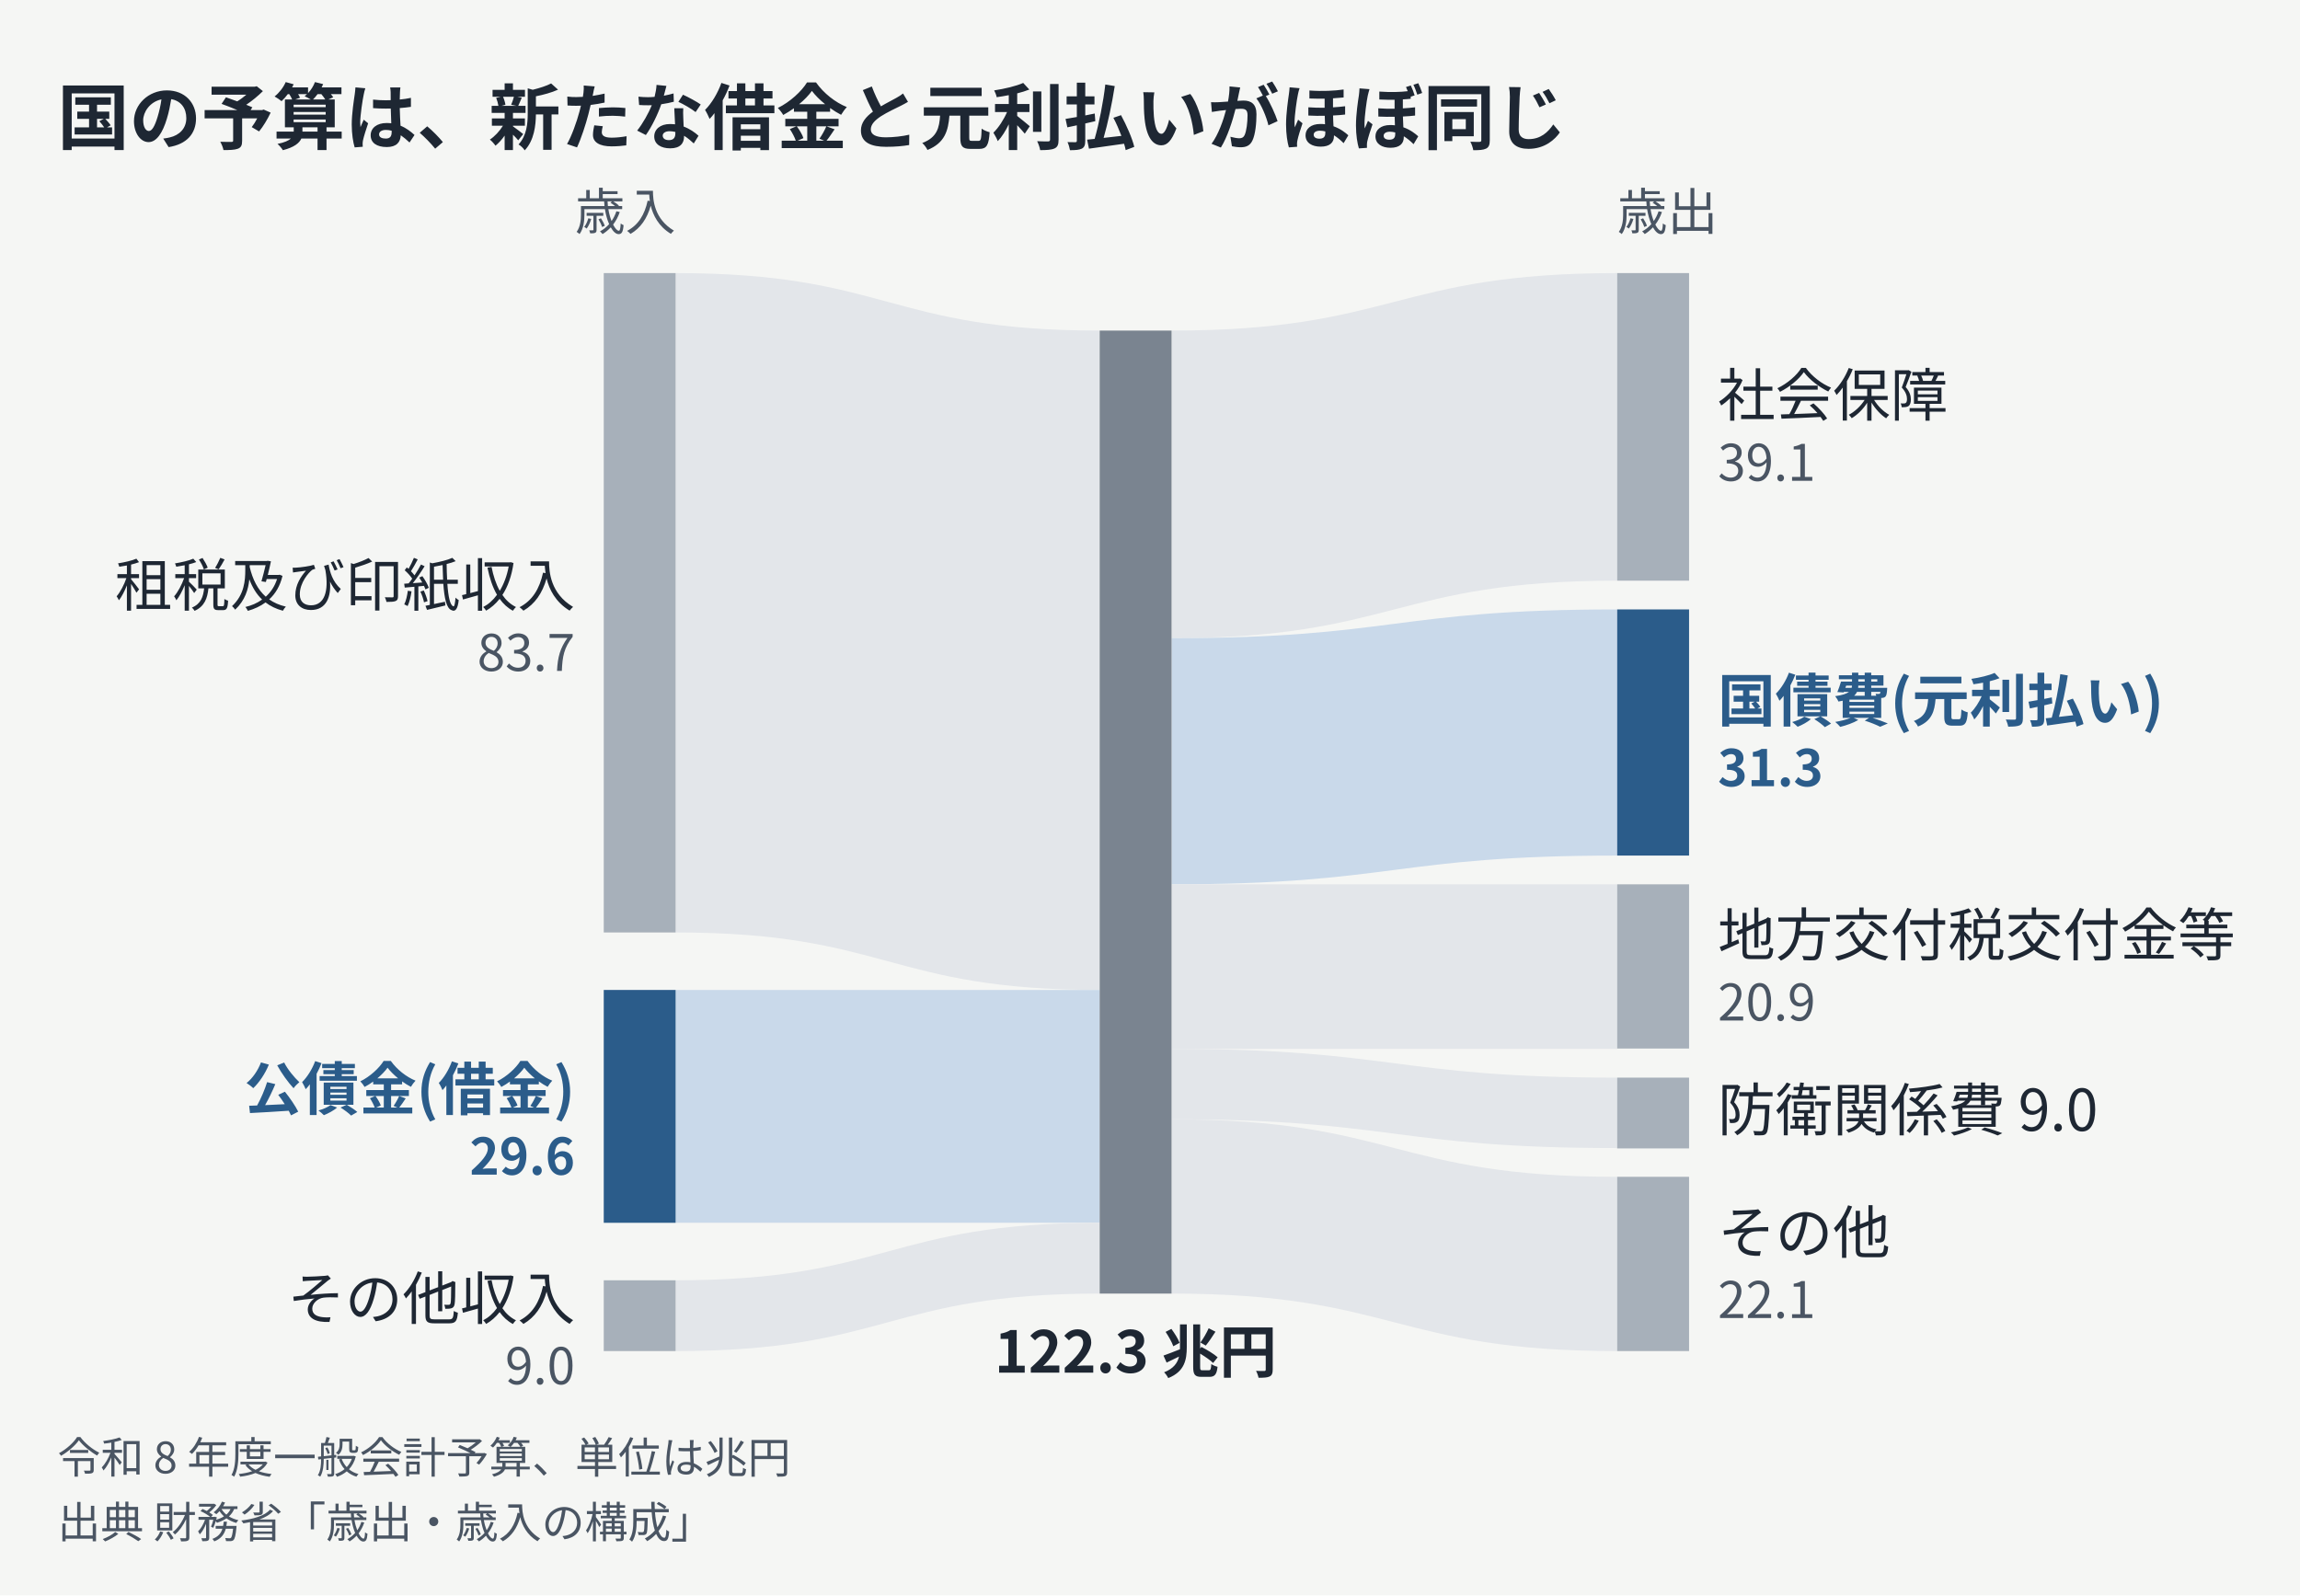
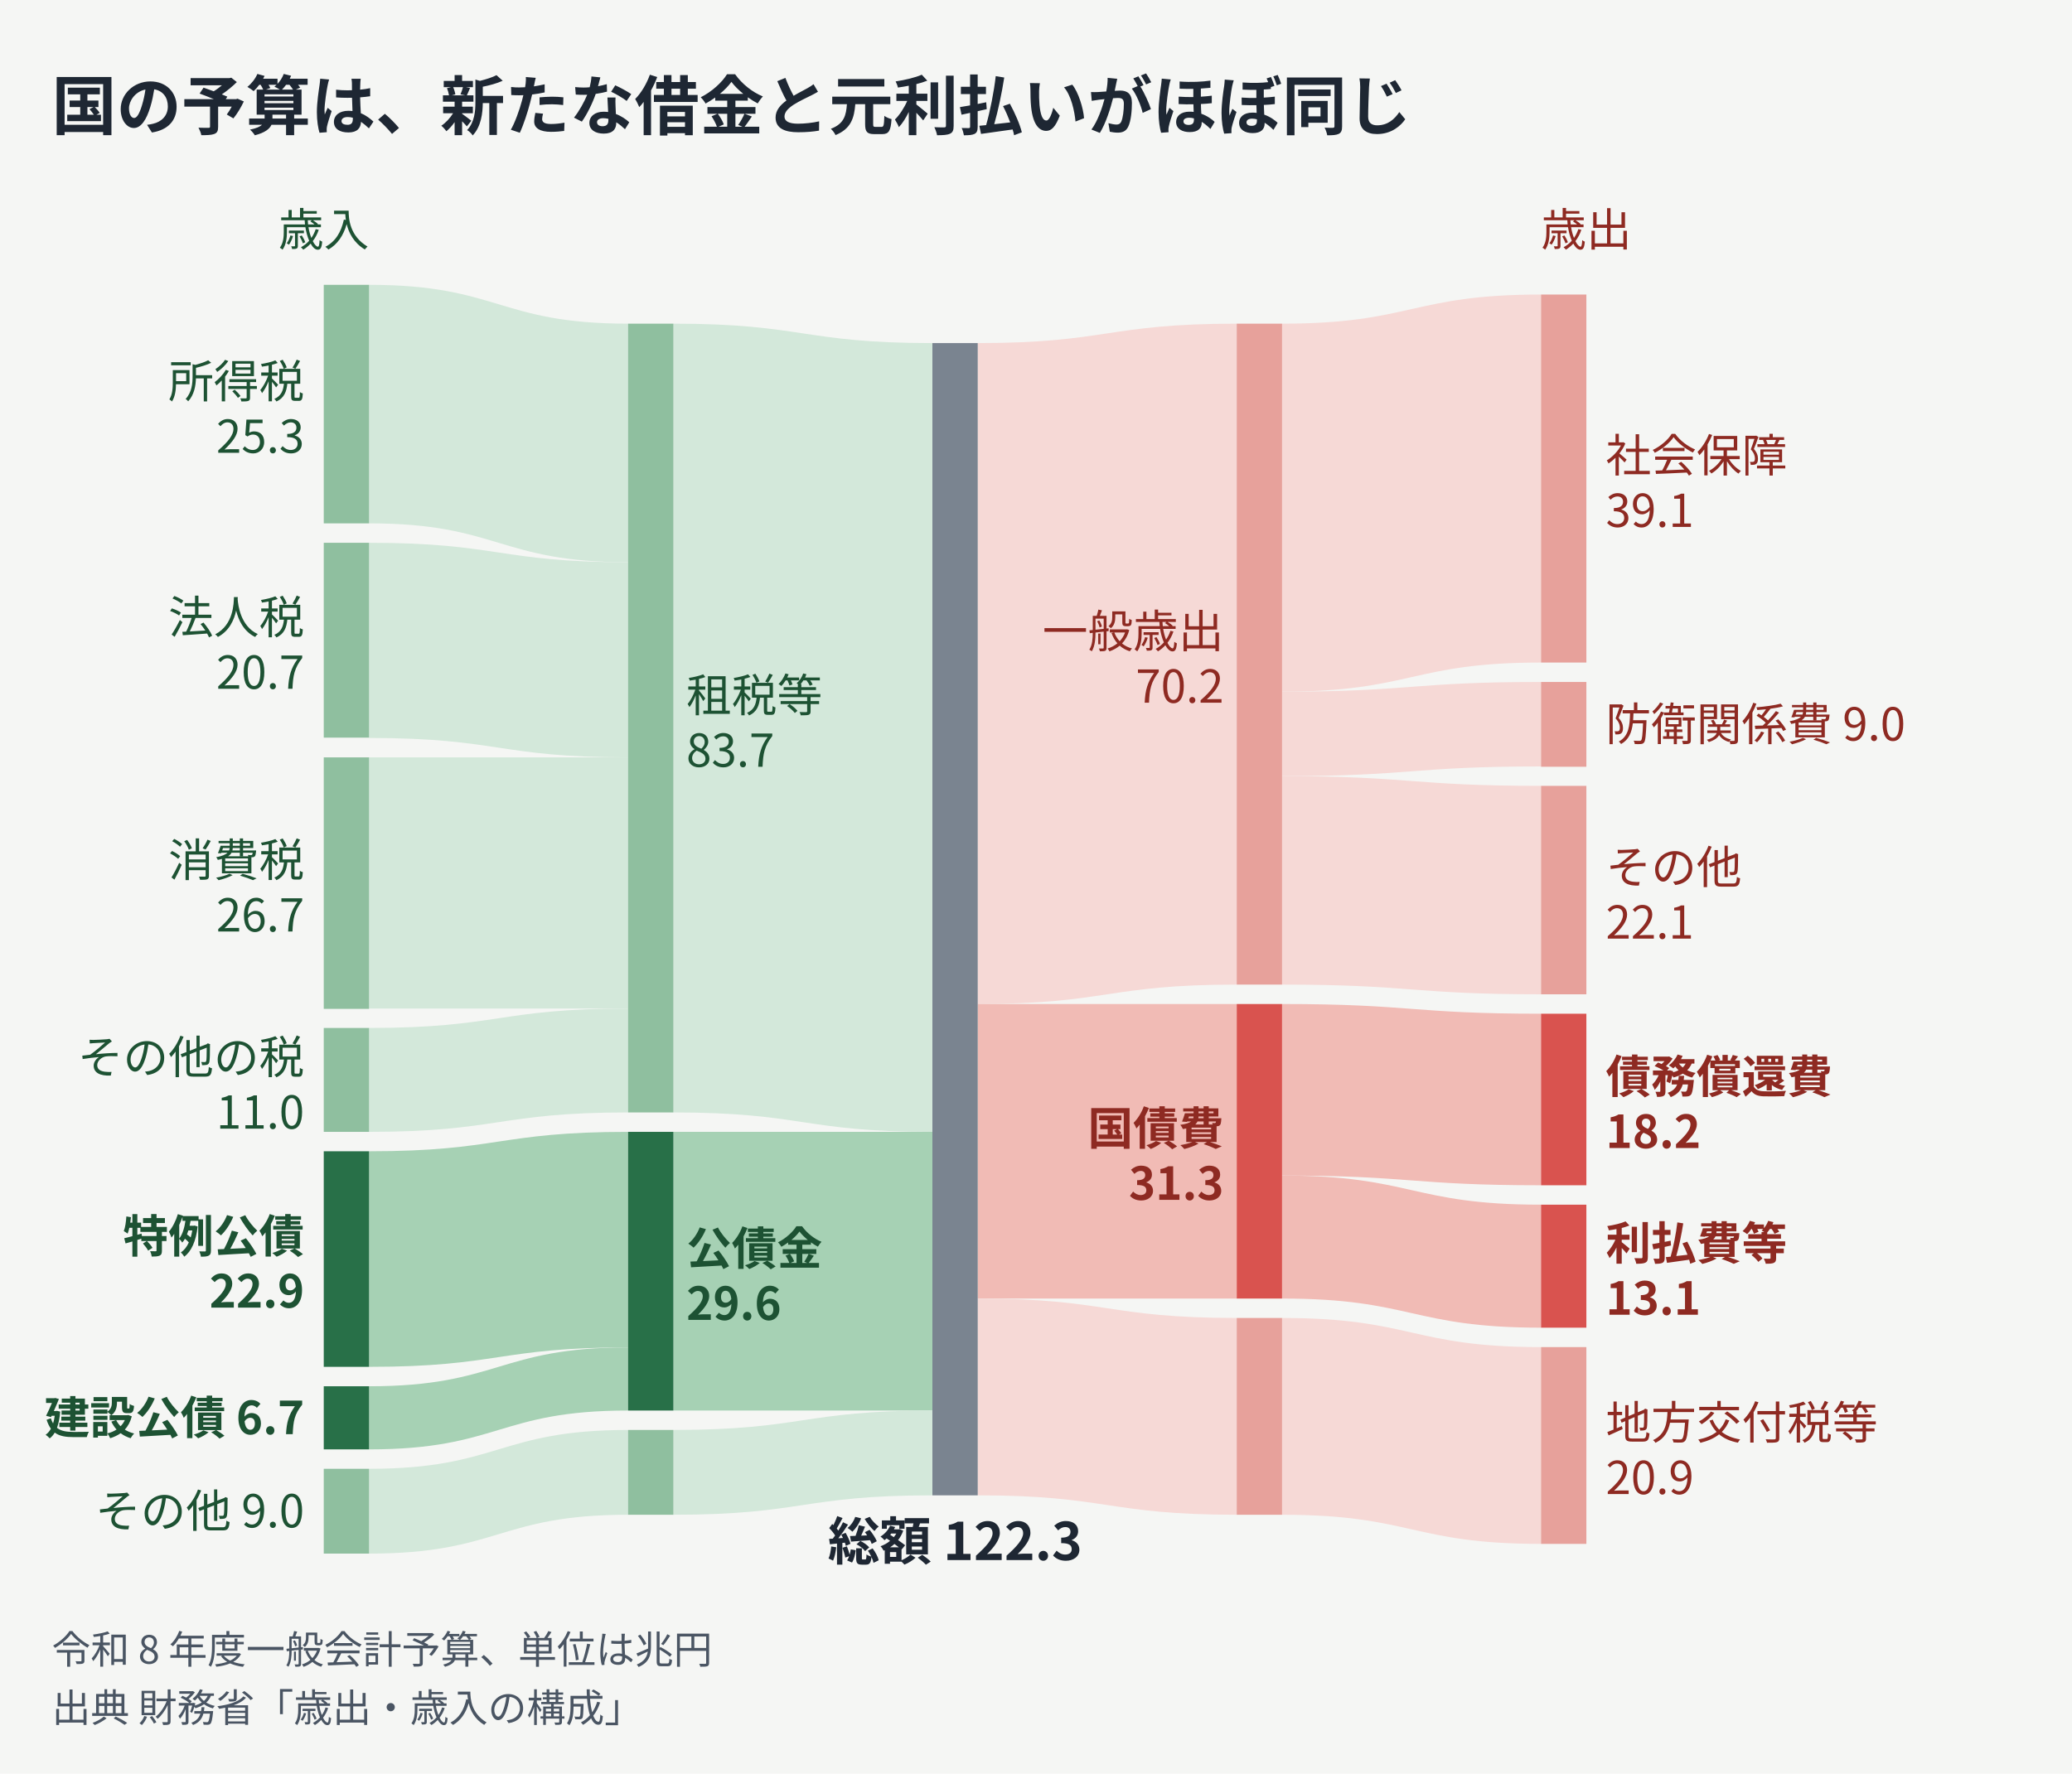
- <svg xmlns="http://www.w3.org/2000/svg" viewBox="0 0 640 444" width="640" height="444" font-family="'BIZ UDPGothic','Yu Gothic UI','Meiryo','Hiragino Sans','Noto Sans JP','Noto Sans CJK JP','IPAPGothic',sans-serif">
-   <rect x="0" y="0" width="640" height="444" fill="#f5f6f4" />
+ <svg xmlns="http://www.w3.org/2000/svg" data-char-limit="200" viewBox="0 0 640 548" width="640" height="548" font-family="'BIZ UDPGothic','Yu Gothic UI','Meiryo','Hiragino Sans','Noto Sans JP','Noto Sans CJK JP','IPAPGothic',sans-serif">
+   <rect x="0" y="0" width="640" height="548" fill="#f5f6f4" />
  <style>
    .title { font-size: 20px; font-weight: 700; fill: #1e2733; }
    .h { font-size: 16px; font-weight: 700; fill: #1e2733; }
    .t { font-size: 16px; fill: #1e2733; }
    .s { font-size: 14px; fill: #4a5563; }
    .hp { font-size: 16px; font-weight: 700; fill: #2b5c8a; }
    .p { font-size: 14px; font-weight: 700; fill: #2b5c8a; }
    .o { font-size: 14px; font-weight: 700; fill: #9a4a14; }
    .src { font-size: 12px; fill: #4a5563; }
+     .g { font-size: 14px; fill: #1d5233; }
+     .gb { font-size: 14px; font-weight: 700; fill: #1d5233; }
+     .r { font-size: 14px; fill: #8e2a22; }
+     .rb { font-size: 14px; font-weight: 700; fill: #8e2a22; }
  </style>
  <text x="16" y="40" class="title">国の予算は、新たな借金と元利払いがほぼ同じ</text>
-   <text x="188" y="64" class="s" text-anchor="end">歳入</text>
-   <text x="450" y="64" class="s">歳出</text>
-   <path d="M188,76.0 C247.0,76.0 247.0,92.0 306,92.0 V275.5 C247.0,275.5 247.0,259.5 188,259.5 Z" fill="#e3e6ea" />
-   <rect x="168" y="76.0" width="20" height="183.5" fill="#a7b0ba" />
-   <text x="160" y="168.7" class="t" text-anchor="end">租税及び印紙収入</text>
-   <text x="160" y="186.7" class="s" text-anchor="end">83.7</text>
-   <path d="M188,275.5 C247.0,275.5 247.0,275.5 306,275.5 V340.3 C247.0,340.3 247.0,340.3 188,340.3 Z" fill="#c9d9ea" />
-   <rect x="168" y="275.5" width="20" height="64.8" fill="#2b5c8a" />
-   <text x="160" y="308.9" class="hp" text-anchor="end">公債金(借金)</text>
-   <text x="160" y="326.9" class="p" text-anchor="end">29.6</text>
-   <path d="M188,356.3 C247.0,356.3 247.0,340.3 306,340.3 V360.0 C247.0,360.0 247.0,376.0 188,376.0 Z" fill="#e3e6ea" />
-   <rect x="168" y="356.3" width="20" height="19.7" fill="#a7b0ba" />
-   <text x="160" y="367.2" class="t" text-anchor="end">その他収入</text>
-   <text x="160" y="385.2" class="s" text-anchor="end">9.0</text>
-   <path d="M326,92.0 C388.0,92.0 388.0,76.0 450,76.0 V161.6 C388.0,161.6 388.0,177.6 326,177.6 Z" fill="#e3e6ea" />
-   <rect x="450" y="76.0" width="20" height="85.6" fill="#a7b0ba" />
-   <text x="478" y="115.8" class="t">社会保障</text>
-   <text x="478" y="133.8" class="s">39.1</text>
-   <path d="M326,177.6 C388.0,177.6 388.0,169.6 450,169.6 V238.1 C388.0,238.1 388.0,246.1 326,246.1 Z" fill="#c9d9ea" />
-   <rect x="450" y="169.6" width="20" height="68.5" fill="#2b5c8a" />
-   <text x="478" y="200.8" class="hp">国債費(元利払い)</text>
-   <text x="478" y="218.8" class="p">31.3</text>
-   <path d="M326,246.1 C388.0,246.1 388.0,246.1 450,246.1 V291.9 C388.0,291.9 388.0,291.9 326,291.9 Z" fill="#e3e6ea" />
-   <rect x="450" y="246.1" width="20" height="45.7" fill="#a7b0ba" />
-   <text x="478" y="266.0" class="t">地方交付税交付金等</text>
-   <text x="478" y="284.0" class="s">20.9</text>
-   <path d="M326,291.9 C388.0,291.9 388.0,299.9 450,299.9 V319.5 C388.0,319.5 388.0,311.5 326,311.5 Z" fill="#e3e6ea" />
-   <rect x="450" y="299.9" width="20" height="19.7" fill="#a7b0ba" />
-   <text x="478" y="314.7" class="t">防衛関係費 9.0</text>
-   <path d="M326,311.5 C388.0,311.5 388.0,327.5 450,327.5 V376.0 C388.0,376.0 388.0,360.0 326,360.0 Z" fill="#e3e6ea" />
-   <rect x="450" y="327.5" width="20" height="48.5" fill="#a7b0ba" />
-   <text x="478" y="348.8" class="t">その他</text>
-   <text x="478" y="366.8" class="s">22.1</text>
-   <rect x="306" y="92.0" width="20" height="268.0" fill="#7a8490" />
-   <text x="316.0" y="382.0" class="h" text-anchor="middle">122.3 兆円</text>
-   <text x="16" y="410" class="src">令和 8 年度一般会計予算、単位は兆円</text>
-   <text x="16" y="428" class="src">出典 財務省「歳出・歳入の構成」</text>
+   <text x="114" y="76" class="g" text-anchor="end">歳入</text>
+   <text x="476" y="76" class="r">歳出</text>
+   <path d="M114.0,88.0 C154.0,88.0 154.0,100.0 194.0,100.0 V173.7 C154.0,173.7 154.0,161.7 114.0,161.7 Z" fill="#d3e8da" />
+   <path d="M114.0,167.7 C154.0,167.7 154.0,173.7 194.0,173.7 V234.0 C154.0,234.0 154.0,228.0 114.0,228.0 Z" fill="#d3e8da" />
+   <path d="M114.0,234.0 C154.0,234.0 154.0,234.0 194.0,234.0 V311.6 C154.0,311.6 154.0,311.6 114.0,311.6 Z" fill="#d3e8da" />
+   <path d="M114.0,317.6 C154.0,317.6 154.0,311.6 194.0,311.6 V343.7 C154.0,343.7 154.0,349.7 114.0,349.7 Z" fill="#d3e8da" />
+   <path d="M114.0,355.7 C154.0,355.7 154.0,349.7 194.0,349.7 V416.3 C154.0,416.3 154.0,422.3 114.0,422.3 Z" fill="#a6d1b4" />
+   <path d="M114.0,428.3 C154.0,428.3 154.0,416.3 194.0,416.3 V435.8 C154.0,435.8 154.0,447.8 114.0,447.8 Z" fill="#a6d1b4" />
+   <path d="M114.0,453.8 C154.0,453.8 154.0,441.8 194.0,441.8 V468.0 C154.0,468.0 154.0,480.0 114.0,480.0 Z" fill="#d3e8da" />
+   <path d="M208.0,100.0 C248.0,100.0 248.0,106.0 288.0,106.0 V349.7 C248.0,349.7 248.0,343.7 208.0,343.7 Z" fill="#d3e8da" />
+   <path d="M208.0,349.7 C248.0,349.7 248.0,349.7 288.0,349.7 V435.8 C248.0,435.8 248.0,435.8 208.0,435.8 Z" fill="#a6d1b4" />
+   <path d="M208.0,441.8 C248.0,441.8 248.0,435.8 288.0,435.8 V462.0 C248.0,462.0 248.0,468.0 208.0,468.0 Z" fill="#d3e8da" />
+   <path d="M302.0,106.0 C342.0,106.0 342.0,100.0 382.0,100.0 V304.2 C342.0,304.2 342.0,310.2 302.0,310.2 Z" fill="#f6d9d6" />
+   <path d="M302.0,310.2 C342.0,310.2 342.0,310.2 382.0,310.2 V401.2 C342.0,401.2 342.0,401.2 302.0,401.2 Z" fill="#f1bbb5" />
+   <path d="M302.0,401.2 C342.0,401.2 342.0,407.2 382.0,407.2 V468.0 C342.0,468.0 342.0,462.0 302.0,462.0 Z" fill="#f6d9d6" />
+   <path d="M396.0,100.0 C436.0,100.0 436.0,91.0 476.0,91.0 V204.7 C436.0,204.7 436.0,213.7 396.0,213.7 Z" fill="#f6d9d6" />
+   <path d="M396.0,213.7 C436.0,213.7 436.0,210.7 476.0,210.7 V236.8 C436.0,236.8 436.0,239.8 396.0,239.8 Z" fill="#f6d9d6" />
+   <path d="M396.0,239.8 C436.0,239.8 436.0,242.8 476.0,242.8 V307.2 C436.0,307.2 436.0,304.2 396.0,304.2 Z" fill="#f6d9d6" />
+   <path d="M396.0,310.2 C436.0,310.2 436.0,313.2 476.0,313.2 V366.2 C436.0,366.2 436.0,363.2 396.0,363.2 Z" fill="#f1bbb5" />
+   <path d="M396.0,363.2 C436.0,363.2 436.0,372.2 476.0,372.2 V410.2 C436.0,410.2 436.0,401.2 396.0,401.2 Z" fill="#f1bbb5" />
+   <path d="M396.0,407.2 C436.0,407.2 436.0,416.2 476.0,416.2 V477.0 C436.0,477.0 436.0,468.0 396.0,468.0 Z" fill="#f6d9d6" />
+   <rect x="100" y="88.0" width="14" height="73.7" fill="#8fbf9f" />
+   <rect x="100" y="167.7" width="14" height="60.2" fill="#8fbf9f" />
+   <rect x="100" y="234.0" width="14" height="77.7" fill="#8fbf9f" />
+   <rect x="100" y="317.6" width="14" height="32.1" fill="#8fbf9f" />
+   <rect x="100" y="355.7" width="14" height="66.6" fill="#287048" />
+   <rect x="100" y="428.3" width="14" height="19.5" fill="#287048" />
+   <rect x="100" y="453.8" width="14" height="26.2" fill="#8fbf9f" />
+   <rect x="194" y="100.0" width="14" height="243.7" fill="#8fbf9f" />
+   <rect x="194" y="349.7" width="14" height="86.1" fill="#287048" />
+   <rect x="194" y="441.8" width="14" height="26.2" fill="#8fbf9f" />
+   <rect x="288" y="106.0" width="14" height="356.0" fill="#7a8490" />
+   <rect x="382" y="100.0" width="14" height="204.2" fill="#e7a19b" />
+   <rect x="382" y="310.2" width="14" height="91.0" fill="#d9534f" />
+   <rect x="382" y="407.2" width="14" height="60.8" fill="#e7a19b" />
+   <rect x="476" y="91.0" width="14" height="113.7" fill="#e7a19b" />
+   <rect x="476" y="210.7" width="14" height="26.2" fill="#e7a19b" />
+   <rect x="476" y="242.8" width="14" height="64.4" fill="#e7a19b" />
+   <rect x="476" y="313.2" width="14" height="53.0" fill="#d9534f" />
+   <rect x="476" y="372.2" width="14" height="38.0" fill="#d9534f" />
+   <rect x="476" y="416.2" width="14" height="60.8" fill="#e7a19b" />
+   <text x="94" y="122.9" class="g" text-anchor="end">所得税</text>
+   <text x="94" y="139.9" class="g" text-anchor="end">25.3</text>
+   <text x="94" y="195.8" class="g" text-anchor="end">法人税</text>
+   <text x="94" y="212.8" class="g" text-anchor="end">20.7</text>
+   <text x="94" y="270.8" class="g" text-anchor="end">消費税</text>
+   <text x="94" y="287.8" class="g" text-anchor="end">26.7</text>
+   <text x="94" y="331.7" class="g" text-anchor="end">その他の税</text>
+   <text x="94" y="348.7" class="g" text-anchor="end">11.0</text>
+   <text x="94" y="387.0" class="gb" text-anchor="end">特例公債</text>
+   <text x="94" y="404.0" class="gb" text-anchor="end">22.9</text>
+   <text x="94" y="443.1" class="gb" text-anchor="end">建設公債 6.7</text>
+   <text x="94" y="471.9" class="g" text-anchor="end">その他 9.0</text>
+   <text x="212" y="219.9" class="g">租税等</text>
+   <text x="212" y="236.9" class="g">83.7</text>
+   <text x="212" y="390.8" class="gb">公債金</text>
+   <text x="212" y="407.8" class="gb">29.6</text>
+   <text x="295.0" y="482.0" class="h" text-anchor="middle">総額 122.3</text>
+   <text x="378" y="200.1" class="r" text-anchor="end">一般歳出</text>
+   <text x="378" y="217.1" class="r" text-anchor="end">70.2</text>
+   <text x="378" y="353.7" class="rb" text-anchor="end">国債費</text>
+   <text x="378" y="370.7" class="rb" text-anchor="end">31.3</text>
+   <text x="496" y="145.8" class="r">社会保障</text>
+   <text x="496" y="162.8" class="r">39.1</text>
+   <text x="496" y="228.8" class="r">防衛関係費 9.0</text>
+   <text x="496" y="273.0" class="r">その他</text>
+   <text x="496" y="290.0" class="r">22.1</text>
+   <text x="496" y="337.7" class="rb">債務償還費</text>
+   <text x="496" y="354.7" class="rb">18.2</text>
+   <text x="496" y="389.2" class="rb">利払費等</text>
+   <text x="496" y="406.2" class="rb">13.1</text>
+   <text x="496" y="444.6" class="r">地方交付税等</text>
+   <text x="496" y="461.6" class="r">20.9</text>
+   <text x="16" y="514" class="src">令和 8 年度一般会計予算、単位は兆円</text>
+   <text x="16" y="532" class="src">出典 財務省「歳出・歳入の構成」</text>
</svg>
